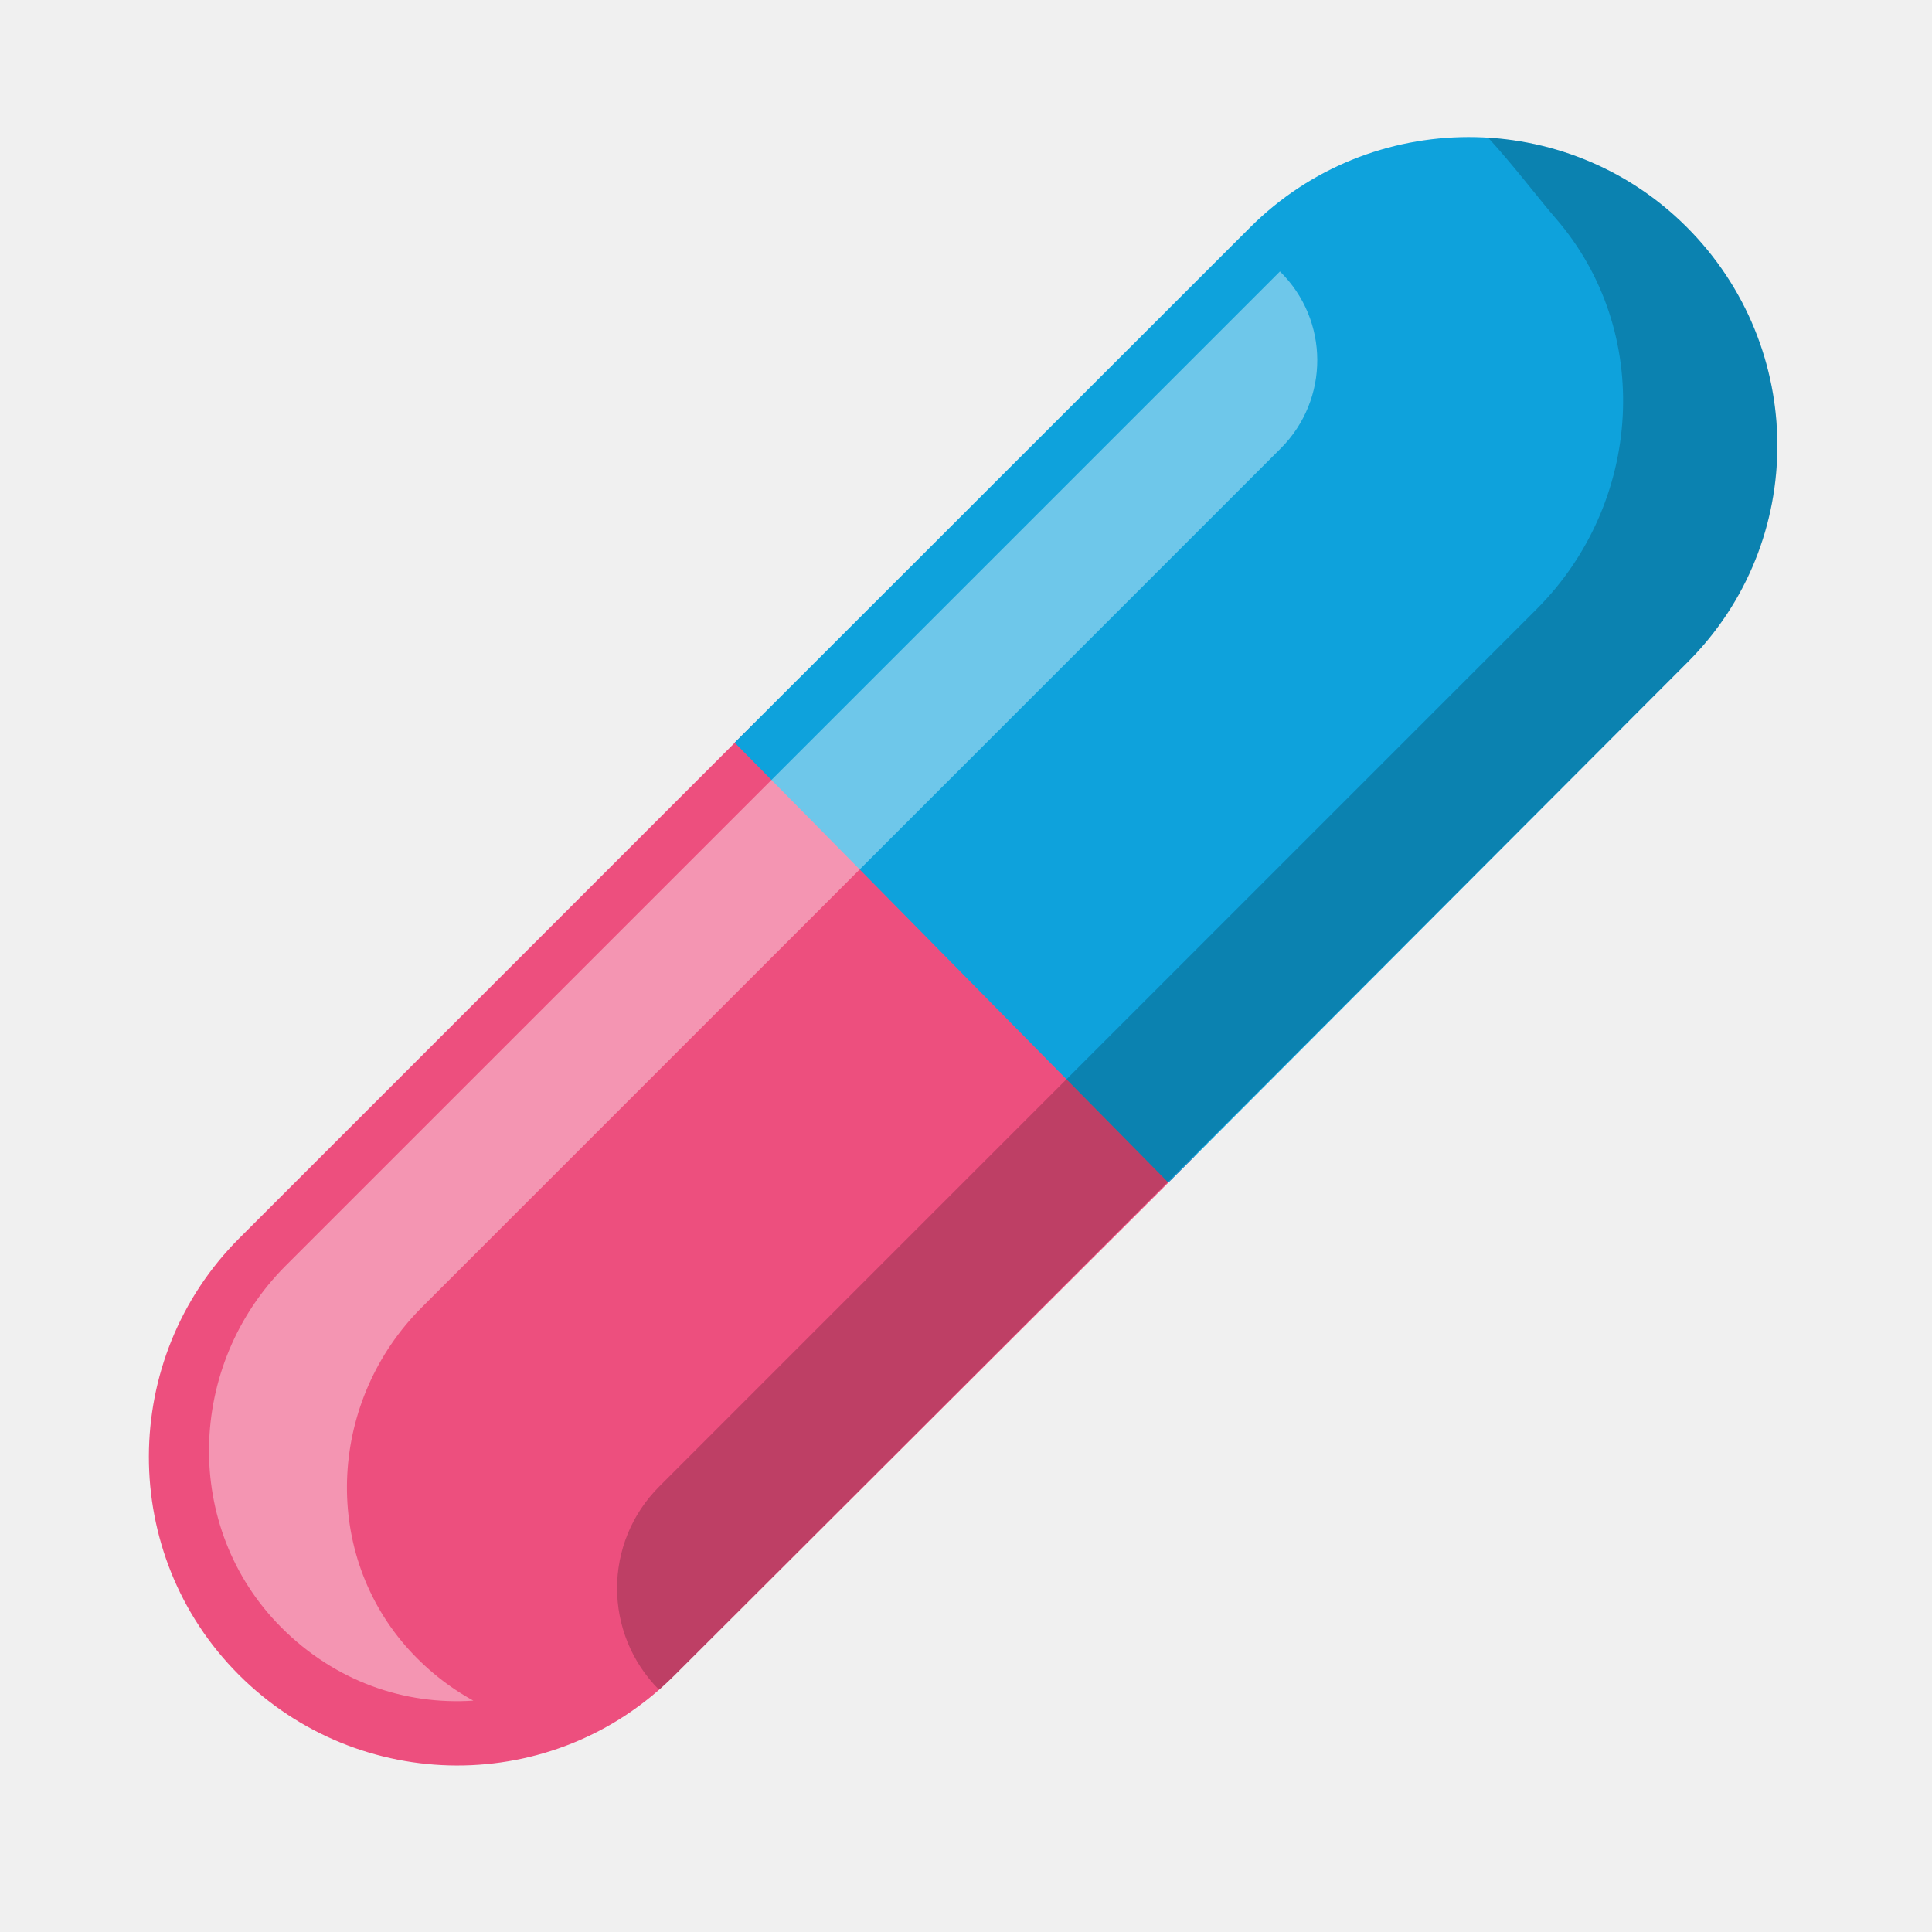
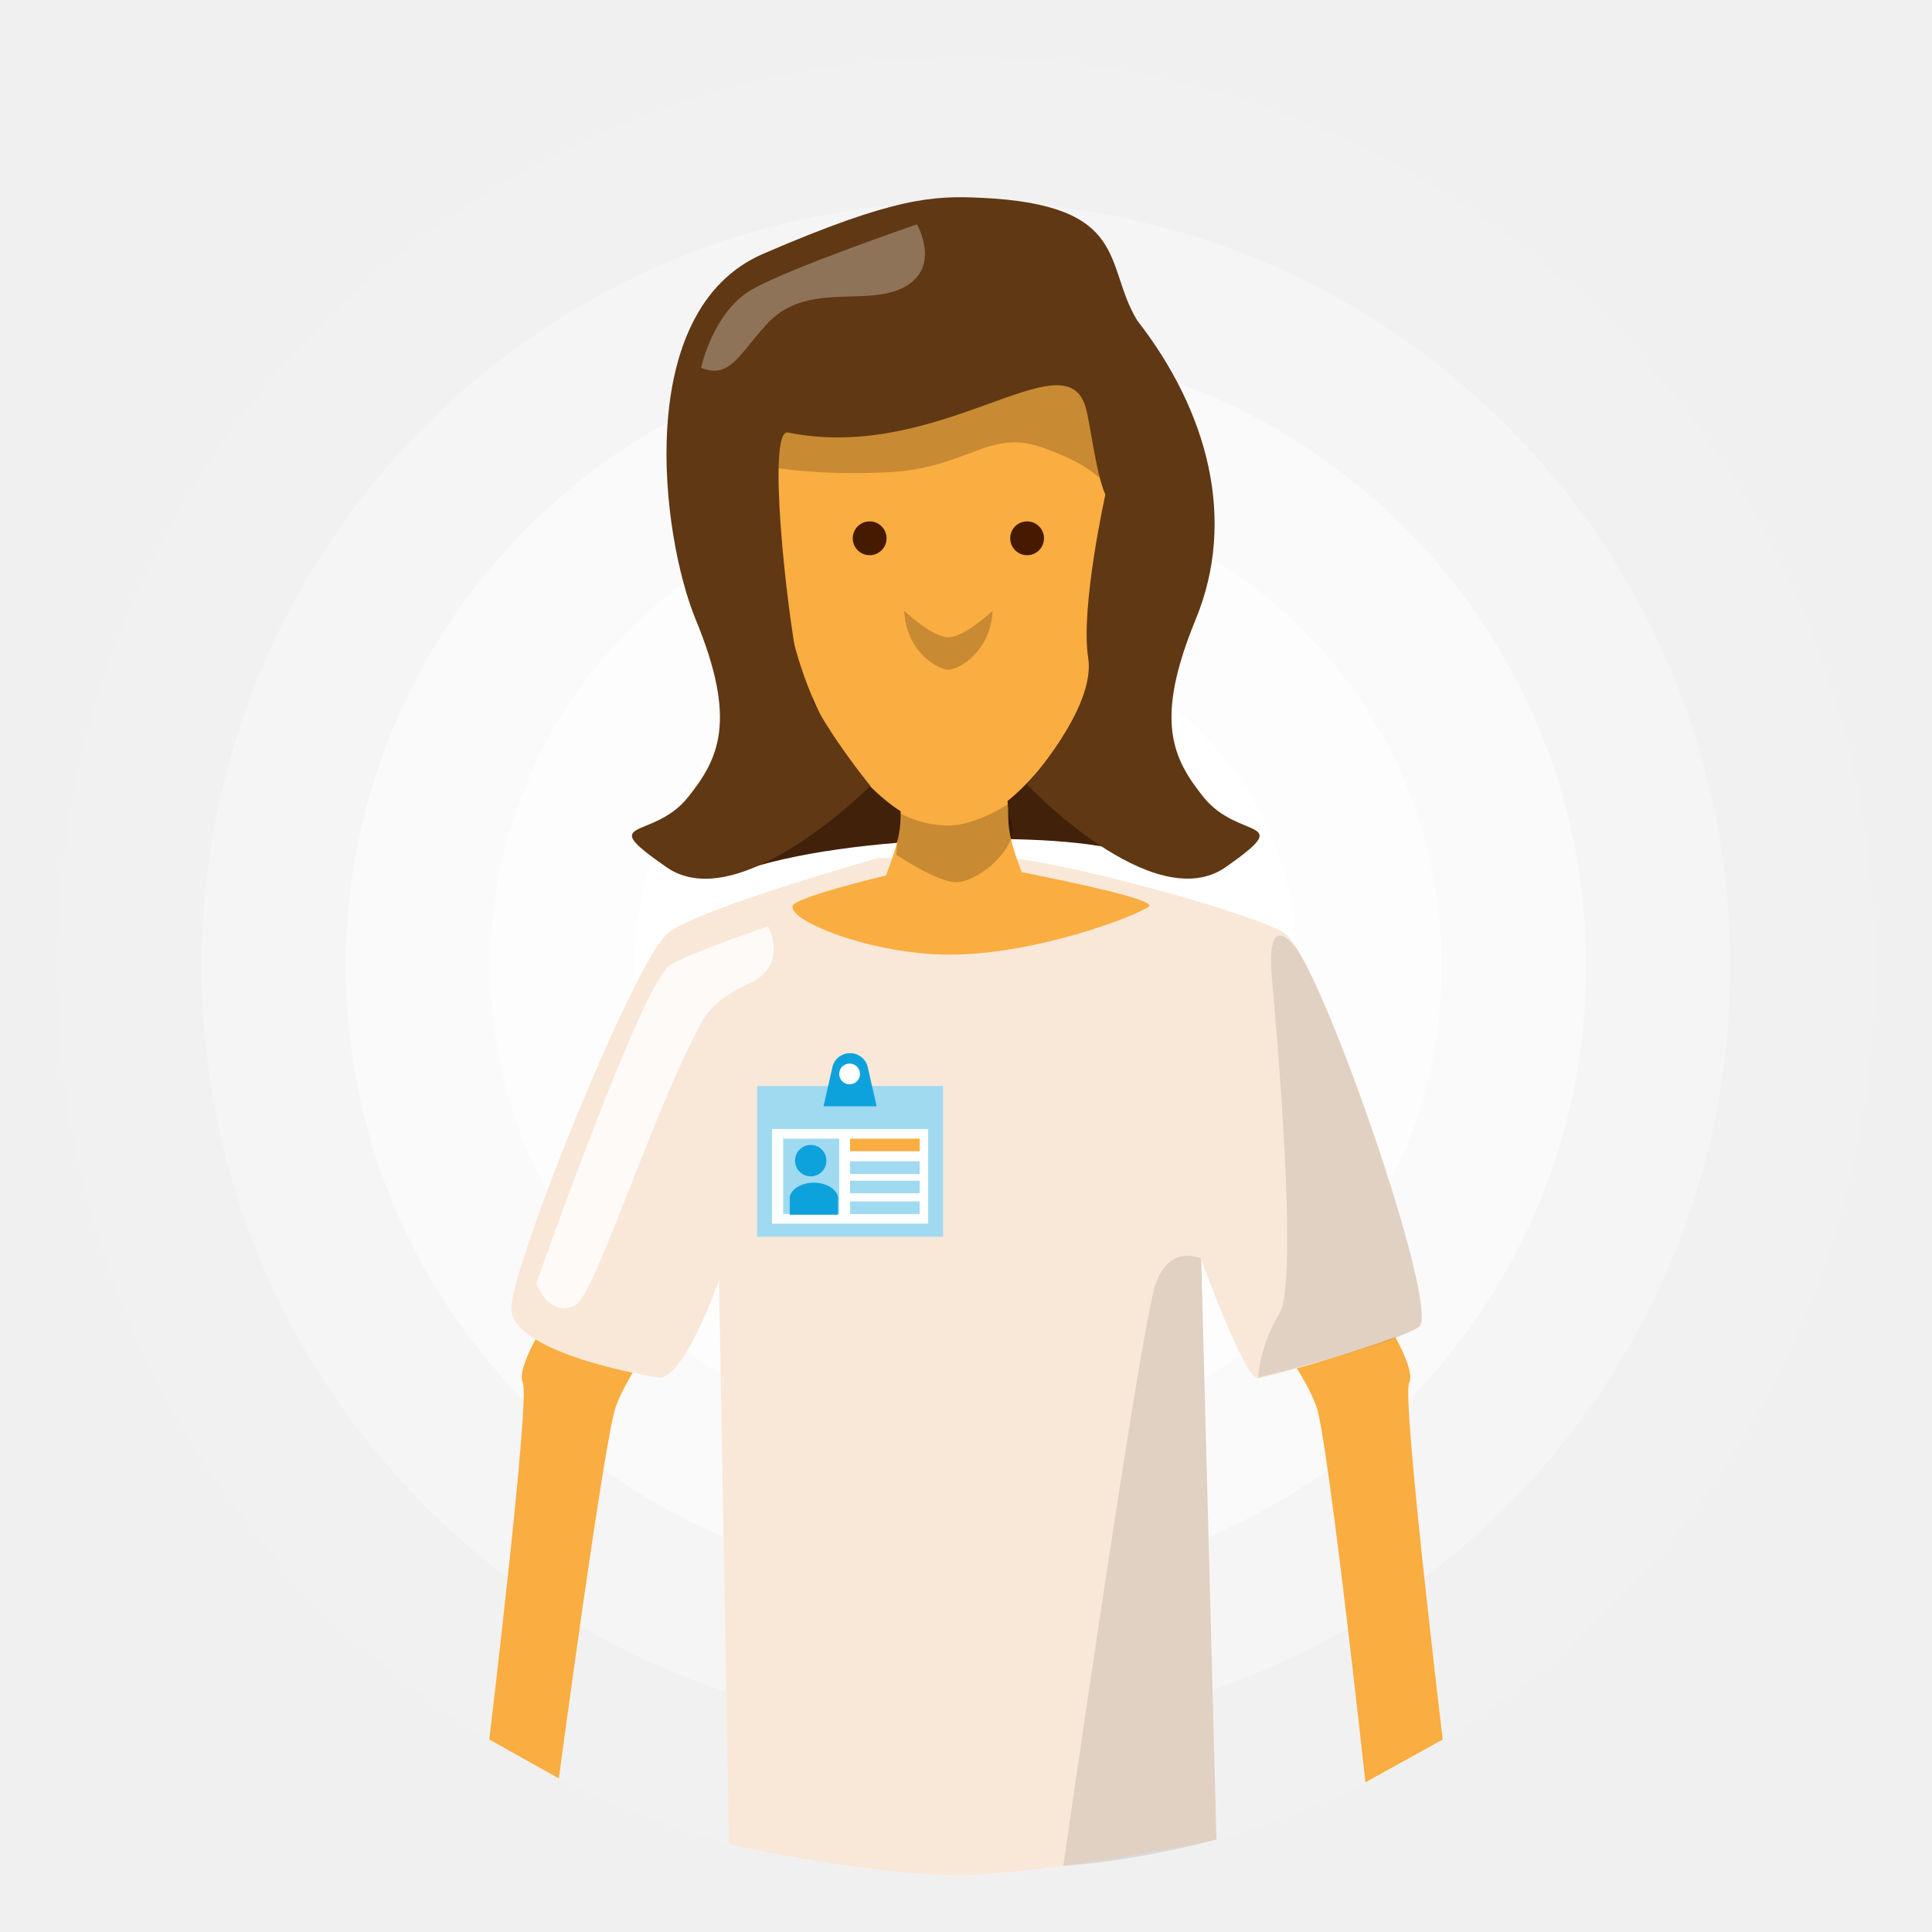
- <svg xmlns="http://www.w3.org/2000/svg" version="1.1" id="Layer_1" x="0px" y="0px" viewBox="0 0 800 800" style="enable-background:new 0 0 800 800;" xml:space="preserve">
+ <svg xmlns="http://www.w3.org/2000/svg" version="1.1" id="Layer_1" x="0px" y="0px" viewBox="120 81 800 800" style="enable-background:new 120 81 800 800;" xml:space="preserve">
  <style type="text/css">
- 	.st0{fill:#ED4F7E;}
- 	.st1{fill:#0EA2DC;}
- 	.st2{opacity:0.4;fill:#FFFFFF;}
- 	.st3{opacity:0.2;}
+ 	.st0{opacity:0.1;fill:#FFFFFF;}
+ 	.st1{opacity:0.28;fill:#FFFFFF;}
+ 	.st2{opacity:0.46;fill:#FFFFFF;}
+ 	.st3{opacity:0.64;fill:#FFFFFF;}
+ 	.st4{opacity:0.82;fill:#FFFFFF;}
+ 	.st5{fill:#FFFFFF;}
+ 	.st6{fill:#42210B;}
+ 	.st7{fill:#603813;}
+ 	.st8{fill:#FAAD40;}
+ 	.st9{fill:#F9E8D8;}
+ 	.st10{fill:#461A00;}
+ 	.st11{fill:#FBB03B;}
+ 	.st12{opacity:0.2;}
+ 	.st13{opacity:0.3;}
+ 	.st14{fill:#9FDAF1;}
+ 	.st15{fill:#0EA2DC;}
+ 	.st16{opacity:0.8;}
+ 	.st17{opacity:0.1;}
</style>
  <g>
-     <path class="st0" d="M494.6,478.9l-215.5,215c-49.8,49.8-130.4,49.4-180.2-0.4c-49.8-49.8-49.6-131,0.2-180.8l213.4-213.4   L494.6,478.9z" />
-     <path class="st1" d="M483.8,489.7l215-215.5c49.8-49.8,49.4-130.4-0.4-180.2c-49.8-49.8-131-49.6-180.8,0.2L304.2,307.5   L483.8,489.7z" />
-     <path class="st2" d="M167.9,681.5c-35.2-40.6-31.3-102.1,6.7-140.1l355.7-355.7c20.3-20.3,20.2-53.2-0.3-73.3l0,0L118.3,524.1   c-41.1,41.1-42.9,108.5-1.9,149.7c22.4,22.5,51.2,32.3,79.6,30.4C185.8,698.6,176.2,691,167.9,681.5z" />
+     <circle class="st0" cx="520" cy="481" r="376.3" />
+     <circle class="st1" cx="520" cy="481" r="316.5" />
+     <circle class="st2" cx="520" cy="481" r="256.8" />
+     <circle class="st3" cx="520" cy="481" r="197" />
+     <circle class="st4" cx="520" cy="481" r="137.3" />
+     <circle class="st5" cx="520" cy="481" r="77.6" />
  </g>
-   <path class="st3" d="M698.4,94c-22.8-22.8-52.2-35.1-82.2-37c10.4,11.3,21.7,26.2,27.9,33.3c40.7,46.9,36.1,118-7.8,161.9L273,615.5  c-23.3,23.3-23.3,60.9-0.1,84.2c2.1-1.9,4.2-3.8,6.2-5.8l419.8-419.8C748.7,224.4,748.2,143.8,698.4,94z" />
+   <g>
+     <g>
+       <g>
+         <path class="st6" d="M425.2,442.3c45.1-16.6,142.8-17.6,165.2-6.9c12.7,6,0-69.8,0-69.8l-95.9-58.5l-53.7,19.5     C440.7,326.6,408.8,448.4,425.2,442.3z" />
+       </g>
+       <g>
+         <path class="st7" d="M432.2,316.8c0,0,6.3,44.9,2.9,55.8c-3.4,11-16.3,16.4-16.3,16.4s3.6,7.1,11,6.9s27.7-10.3,27.7-10.3     l-5-76.4l-20.2-2.4L432.2,316.8z" />
+       </g>
+       <g>
+         <g>
+           <path class="st8" d="M347,626.6c0,0-13.6,20.9-10.5,27c3.1,6.1-13.9,147.7-13.9,147.7l28.8,16.1c0,0,18.8-140.6,23.6-154      c4.9-13.4,18.3-30.6,18.3-30.6L347,626.6z" />
+         </g>
+         <g>
+           <path class="st8" d="M693,626.6c0,0,13.6,20.9,10.5,27c-3.1,6.1,13.9,147.7,13.9,147.7l-32,17.7c0,0-15.5-142.2-20.3-155.6      c-4.9-13.4-18.3-30.6-18.3-30.6L693,626.6z" />
+         </g>
+         <g>
+           <path class="st9" d="M484,436.2c0,0-73.4,20.5-87.2,31s-65.1,138.1-65.1,155.5c0,17.4,50.3,27.1,60.8,28.7      c10.5,1.6,25.2-40.2,25.2-40.2l4.2,233.5c0,0,64.2,14.6,103.1,12.5s98.7-14.4,98.7-14.4l-6.3-240.3c0,0,18,49.8,23.6,49.2      s56.7-15.5,66.6-21.2c9.4-5.5-41.4-154.4-56-163.3c-14.6-8.9-100-31.7-116.6-30.9C518.4,437.1,484,436.2,484,436.2z" />
+         </g>
+         <g>
+           <path class="st8" d="M537.5,419.2c0-33.4-22.3-27.6-22.3-27.6s-22.3-5.8-22.3,27.6c0,26-29.2,45.5,22.3,45.5      C566.7,464.6,537.5,445.1,537.5,419.2z" />
+         </g>
+         <g>
+           <path class="st8" d="M490.8,442.6c0,0-32.8,7.5-41.4,12.3c-8.6,4.9,28.7,21.4,63.9,21.4c35.2,0,76.8-15.8,82.4-19.9      c5.7-4.1-82.4-19.9-82.4-19.9L490.8,442.6z" />
+         </g>
+         <g>
+           <g>
+             <path class="st8" d="M512.7,424c-24.8,0-82.7-47.9-68.8-171.4c3.7-33.2,68.8-31.7,68.8-31.7s63.7-1.3,68.8,31.7       C599,367.4,537.5,424,512.7,424z" />
+           </g>
+           <g>
+             <circle class="st10" cx="545.3" cy="303.9" r="7" />
+           </g>
+           <g>
+             <path class="st11" d="M606.6,289.6c0,20.4,1.3,36.9-13.4,36.9s-6-16.5-6-36.9c0-20.4,2.7-22.3,6-22.3S606.6,269.2,606.6,289.6z       " />
+           </g>
+           <g>
+             <circle class="st10" cx="480.1" cy="303.9" r="7" />
+           </g>
+           <g class="st12">
+             <path d="M494.4,333.9c0.8,17,14,24.4,18.3,24.4c4.3,0,17.5-7.4,18.3-24.4c0,0-11.6,11-18.3,11       C506,344.9,494.4,333.9,494.4,333.9z" />
+           </g>
+           <g class="st12">
+             <path d="M492.8,417.8l-1.7,17.1c0,0,16.9,11.4,24.8,11.4c6.8,0,18.7-8,22.8-17.9c2.2-5.3-1.6-8.5-1.3-14.4       c0,0-13.2,8.8-24.6,8.8C501.3,422.9,492.8,417.8,492.8,417.8z" />
+           </g>
+           <g>
+             <path class="st11" d="M418.8,289.6c0,20.4-1.3,36.9,13.4,36.9s6-16.5,6-36.9c0-20.4-2.7-22.3-6-22.3S418.8,269.2,418.8,289.6z" />
+           </g>
+           <g class="st12">
+             <path d="M440.7,274.6c0,0,17.1,3.3,46.4,2c34.1-1.6,42.1-18.5,65.1-10.1s20.1,12.5,28.7,15.1c8.5,2.6,0,0,0,0l-0.1-66.9       l-141.2,32.5L440.7,274.6z" />
+           </g>
+         </g>
+         <g>
+           <path class="st7" d="M618.3,411c-12.7-15.9-20.5-31.5-3.2-73.5c17.1-41.4,5-86.3-24.2-123.8c-14-22.9-2.5-47.9-64.7-50.8      c-19.8-0.9-35.8-0.3-90.2,23.2s-42.1,117.2-27.9,151.5c17.3,41.9,9.5,57.6-3.2,73.5c-14.6,18.3-39,8.1-8.9,29      c30,20.9,84.4-33.7,84.4-33.7s-25.9-31.5-30-50.5c-4.4-20.6-13.1-97.6-4.1-95.8c63,12.7,114.5-39.8,123.2-10.6      c2,6.8,4.3,27.7,8.2,36.3c0,0-10.4,46.9-7.1,67.6c3.3,20.8-25.4,52.4-25.4,52.4s52.2,55.2,82.3,34.3      C657.2,419.2,632.9,429.3,618.3,411z" />
+         </g>
+         <g class="st13">
+           <path class="st5" d="M410.3,233.3c0,0,5-23.4,21.2-32.5c16.2-9.1,68.2-26.9,68.2-26.9s10.2,17.7-5.3,26      c-15.4,8.3-40.1-2.4-56.4,14.8C426,227.5,422.5,238.1,410.3,233.3z" />
+         </g>
+       </g>
+       <g>
+         <g>
+           <rect x="433.5" y="530.7" class="st14" width="77" height="62.4" />
+         </g>
+         <g>
+           <rect x="439.7" y="548.5" class="st5" width="64.6" height="39.2" />
+         </g>
+         <g>
+           <rect x="472" y="552.5" class="st8" width="28.8" height="5.2" />
+         </g>
+         <g>
+           <rect x="472" y="561.9" class="st14" width="28.8" height="5.2" />
+         </g>
+         <g>
+           <rect x="472" y="569.9" class="st14" width="28.8" height="5.2" />
+         </g>
+         <g>
+           <rect x="472" y="578.5" class="st14" width="28.8" height="5.2" />
+         </g>
+         <g>
+           <rect x="444.3" y="552.5" class="st14" width="23.2" height="31.2" />
+         </g>
+         <g>
+           <circle class="st15" cx="455.7" cy="561.6" r="6.5" />
+         </g>
+         <g>
+           <path class="st15" d="M447,584h20v-6.8c0-3.6-4.9-6.5-10-6.5s-10,2.9-10,6.5V584z" />
+         </g>
+         <g>
+           <path class="st15" d="M483,539.1h-22l3.7-16.3c0.8-3.3,3.7-5.7,7.2-5.7h0.2c3.4,0,6.4,2.4,7.2,5.7L483,539.1z" />
+         </g>
+         <g>
+           <circle class="st5" cx="471.8" cy="525.7" r="4.3" />
+         </g>
+       </g>
+     </g>
+     <g class="st16">
+       <path class="st5" d="M342.1,612.4c0,0,44.2-125.9,55.6-132c11.4-6.1,40.3-15.8,40.3-15.8s7.7,13.4-4.5,21.9    c-3,2.1-16.7,6.2-23.3,18.3c-20.4,37.8-44,113.3-52.3,116.9C347,626.6,342.1,612.4,342.1,612.4z" />
+     </g>
+     <g class="st17">
+       <path d="M641,651.4c0,0,58.8-14.4,66.6-21.1c8.3-7.2-32.8-126.7-49.1-154c-2.5-4.2-14.5-20.1-11.8,10.3    c1.5,16.5,11.3,125.1,3,138.5C641.5,638.4,641,651.4,641,651.4z" />
+     </g>
+     <g class="st17">
+       <path d="M623.7,842.7l-6.3-240.5c0,0-12.8-6.6-18.9,10.5c-6.1,17.1-38.2,240.9-38.2,240.9C592,851.5,623.7,842.7,623.7,842.7z" />
+     </g>
+   </g>
</svg>
